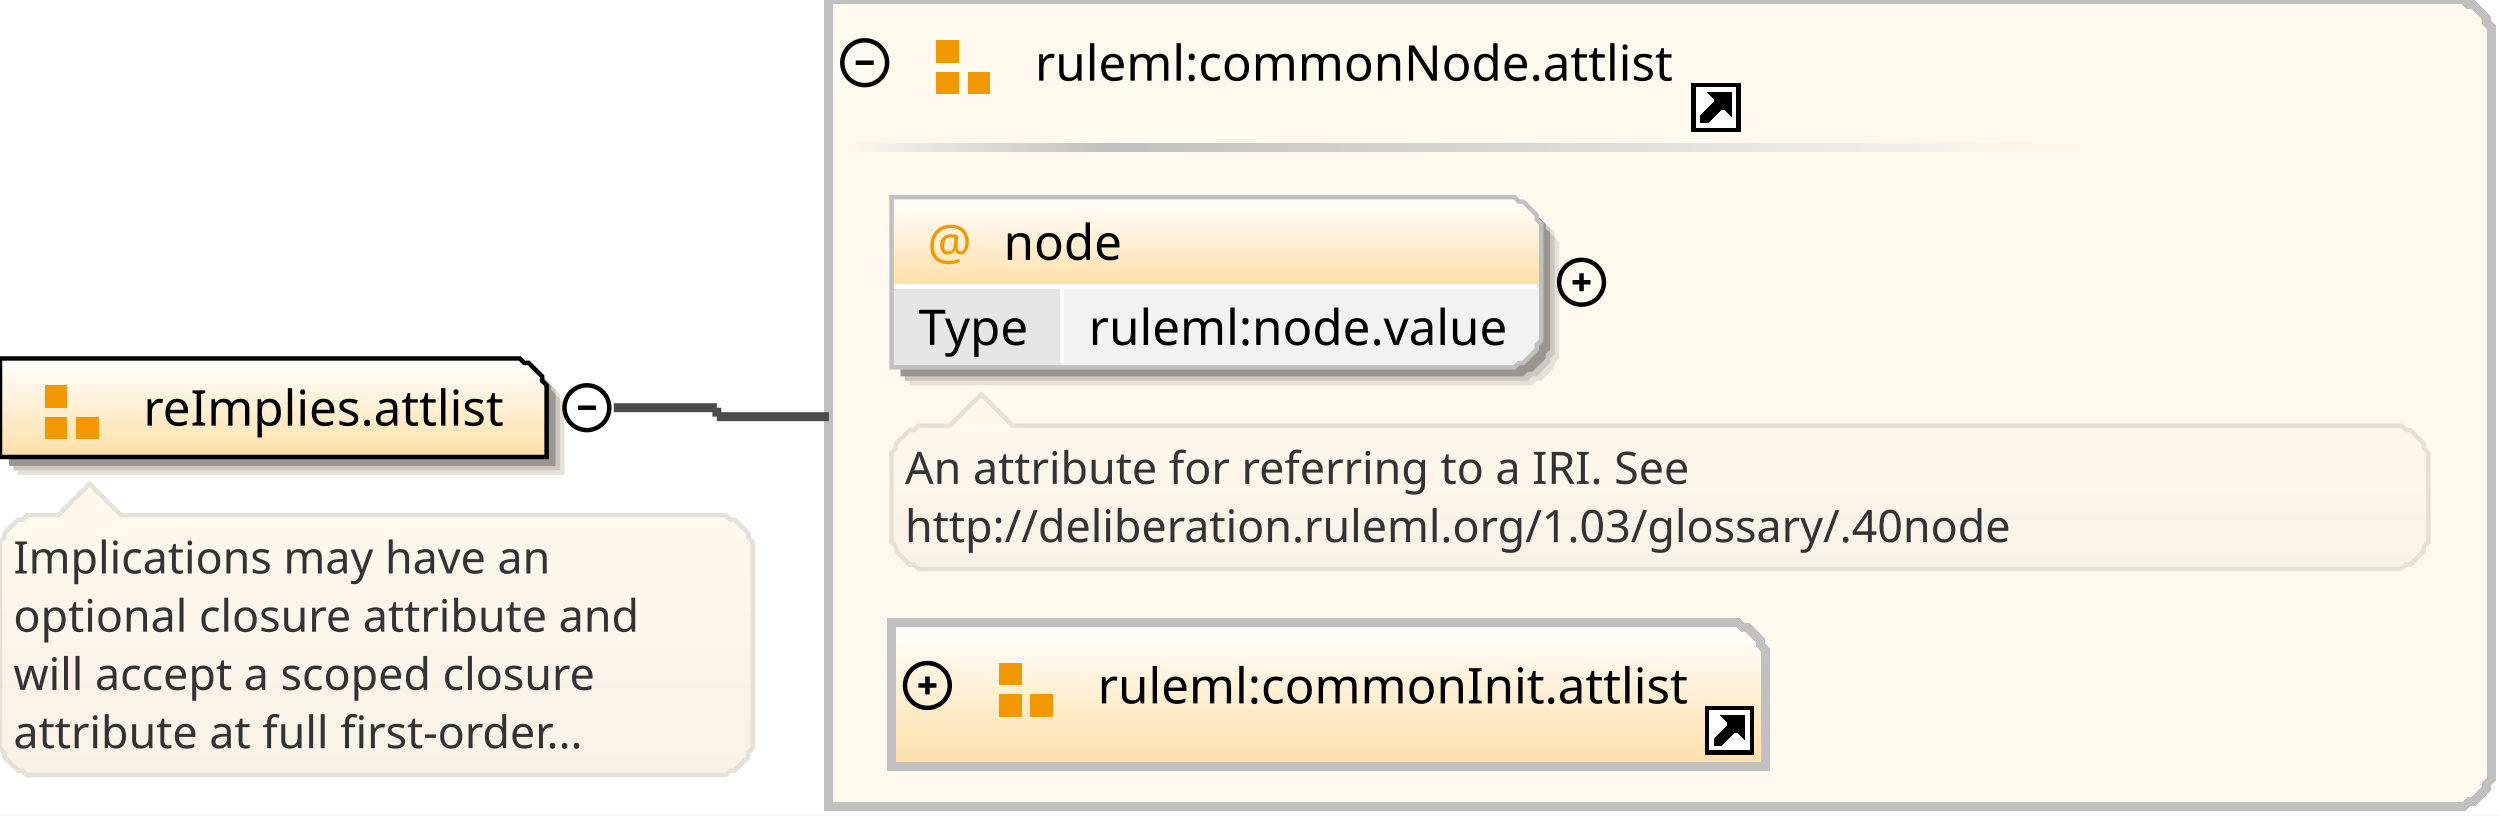
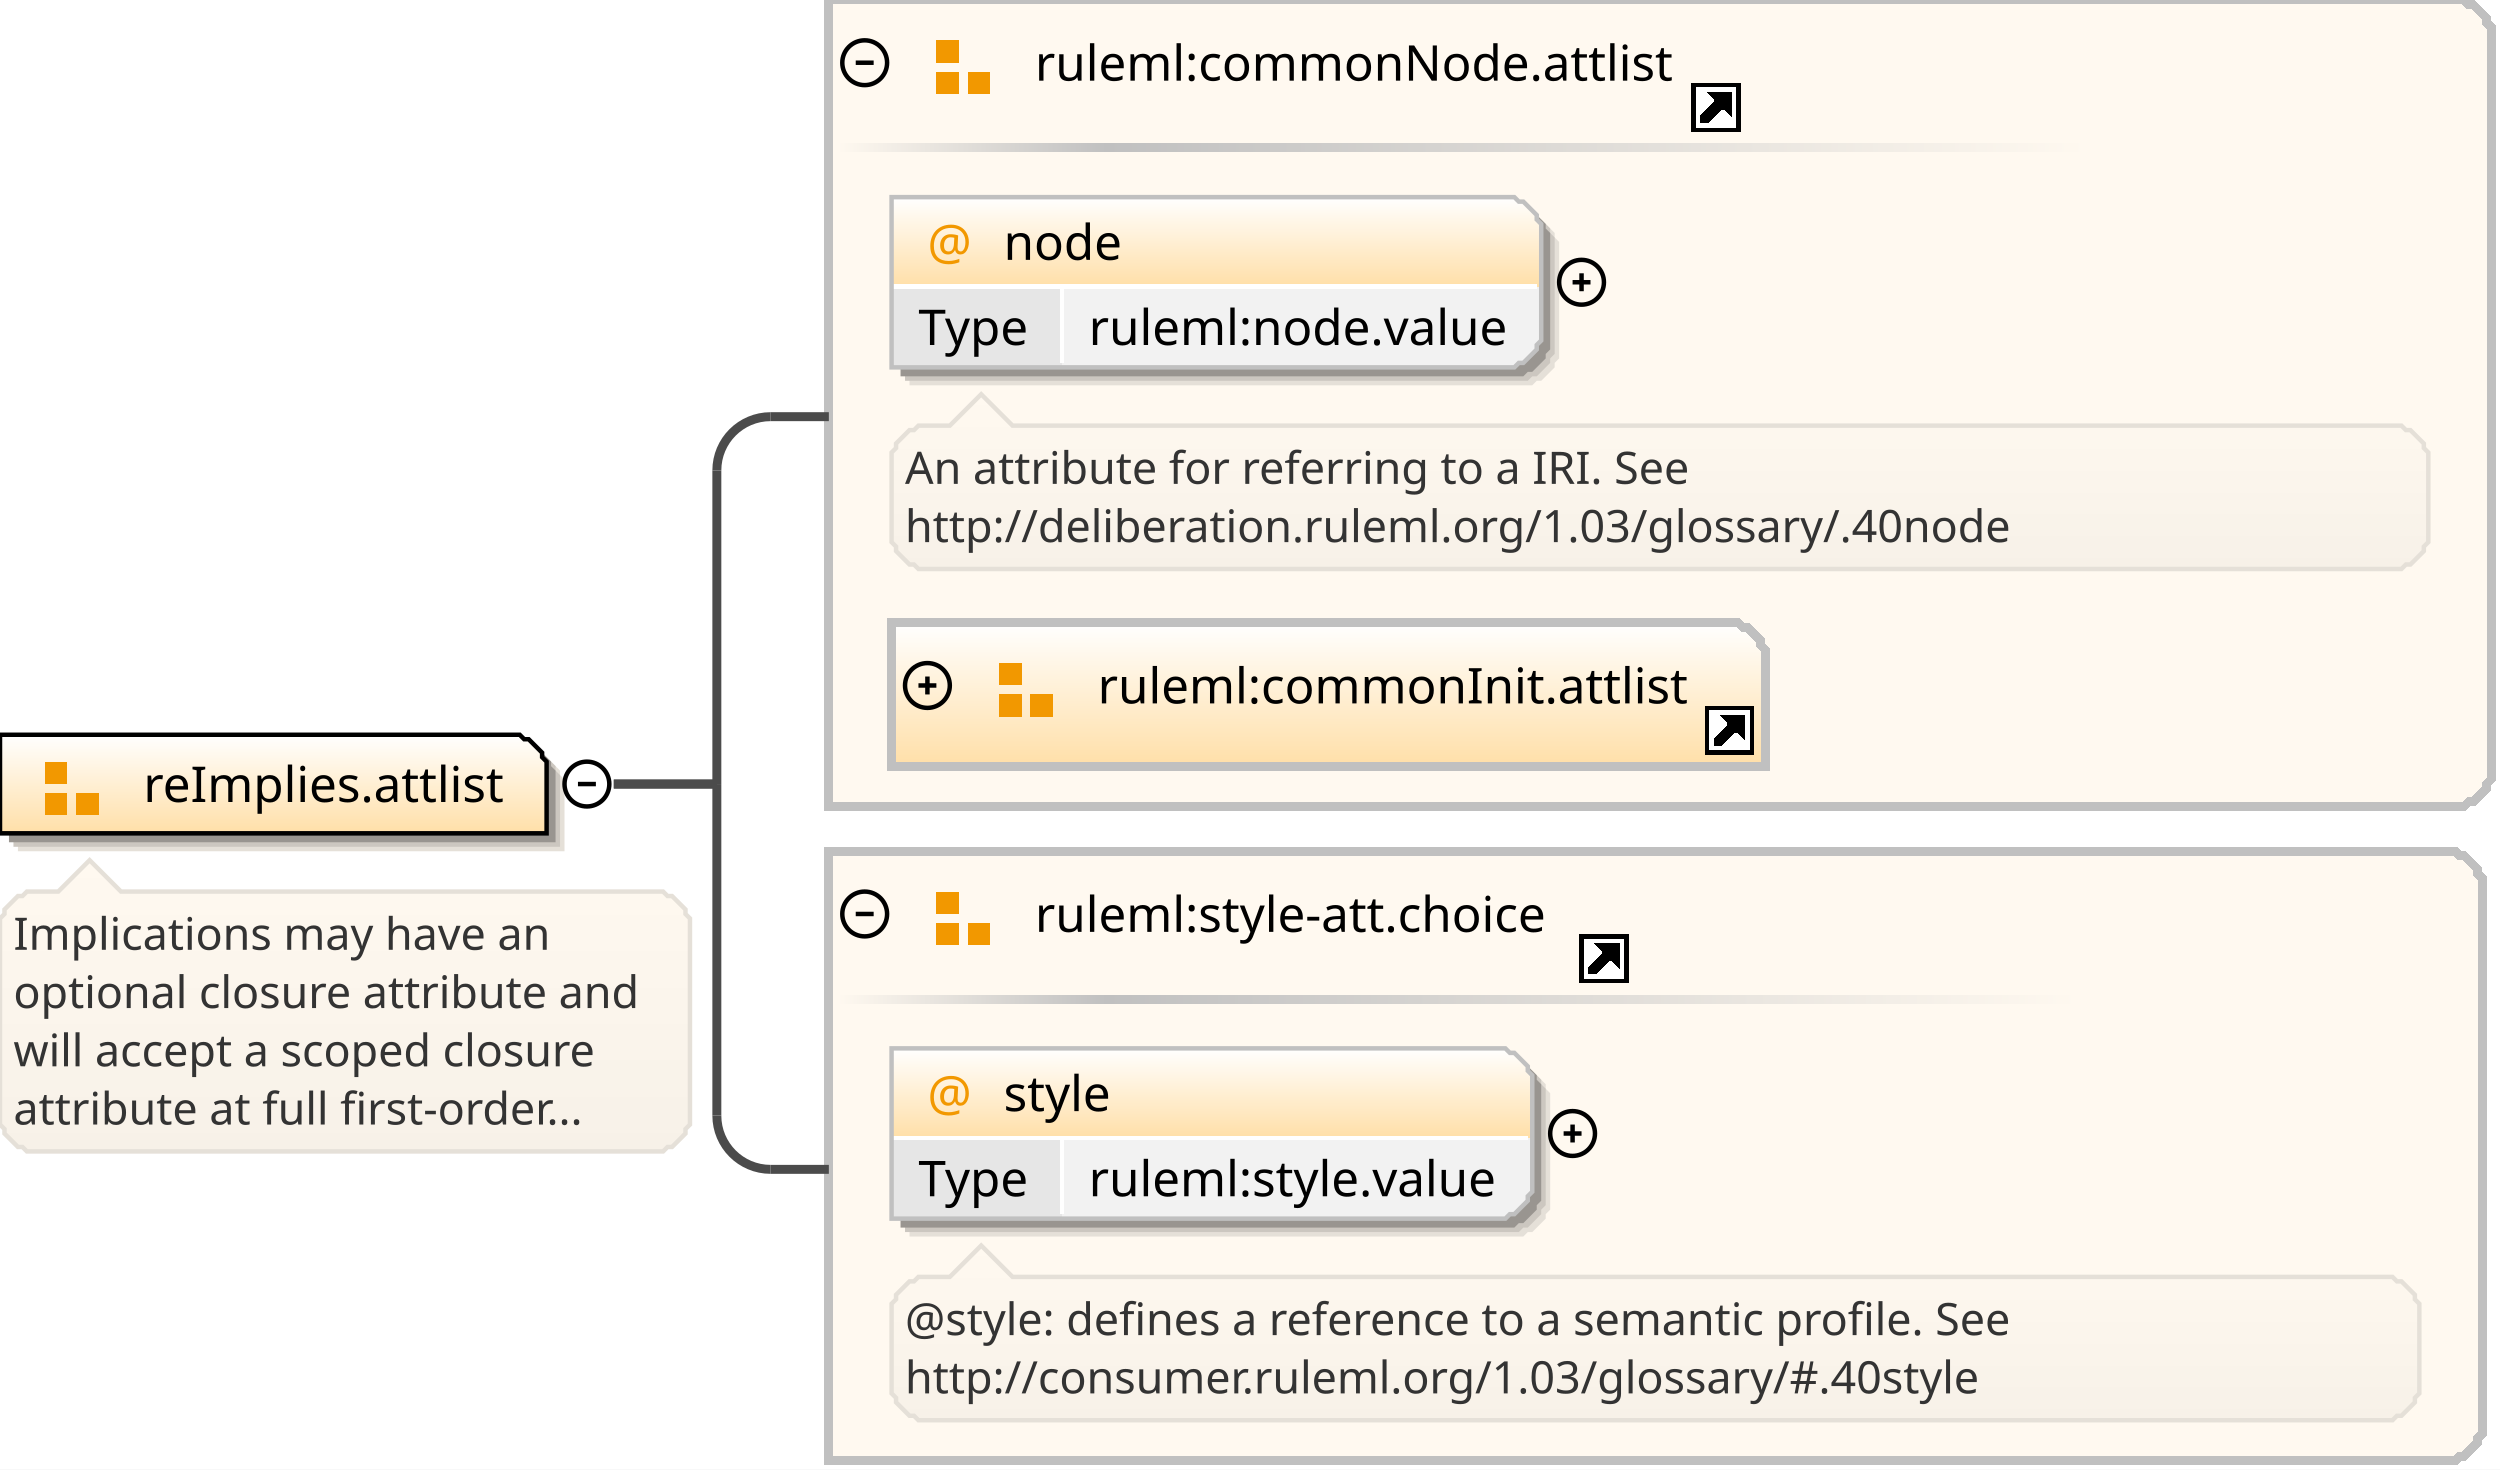
- <svg xmlns="http://www.w3.org/2000/svg" color-interpolation="auto" color-rendering="auto" fill="black" fill-opacity="1" font-family="'Dialog'" font-size="12" font-style="normal" font-weight="normal" height="182" image-rendering="auto" shape-rendering="auto" stroke="black" stroke-dasharray="none" stroke-dashoffset="0" stroke-linecap="square" stroke-linejoin="miter" stroke-miterlimit="10" stroke-opacity="1" stroke-width="1" text-rendering="auto" width="558">
+ <svg xmlns="http://www.w3.org/2000/svg" color-interpolation="auto" color-rendering="auto" fill="black" fill-opacity="1" font-family="'Dialog'" font-size="12" font-style="normal" font-weight="normal" height="328" image-rendering="auto" shape-rendering="auto" stroke="black" stroke-dasharray="none" stroke-dashoffset="0" stroke-linecap="square" stroke-linejoin="miter" stroke-miterlimit="10" stroke-opacity="1" stroke-width="1" text-rendering="auto" width="558">
  <defs id="genericDefs" />
  <g>
    <defs id="defs1">
-       <linearGradient gradientUnits="userSpaceOnUse" id="linearGradient1" spreadMethod="pad" x1="0" x2="0" y1="80" y2="102">
+       <linearGradient gradientUnits="userSpaceOnUse" id="linearGradient1" spreadMethod="pad" x1="0" x2="0" y1="164" y2="186">
        <stop offset="0%" stop-color="white" stop-opacity="1" />
        <stop offset="100%" stop-color="rgb(255,223,168)" stop-opacity="1" />
      </linearGradient>
      <linearGradient gradientUnits="userSpaceOnUse" id="linearGradient2" spreadMethod="pad" x1="247" x2="466" y1="32" y2="32">
        <stop offset="0%" stop-color="silver" stop-opacity="1" />
        <stop offset="100%" stop-color="rgb(255,249,240)" stop-opacity="1" />
      </linearGradient>
      <linearGradient gradientUnits="userSpaceOnUse" id="linearGradient3" spreadMethod="pad" x1="187" x2="247" y1="32" y2="32">
        <stop offset="0%" stop-color="rgb(255,249,240)" stop-opacity="1" />
        <stop offset="100%" stop-color="silver" stop-opacity="1" />
      </linearGradient>
      <linearGradient gradientUnits="userSpaceOnUse" id="linearGradient4" spreadMethod="pad" x1="199" x2="199" y1="44" y2="64">
        <stop offset="0%" stop-color="white" stop-opacity="1" />
        <stop offset="100%" stop-color="rgb(255,223,168)" stop-opacity="1" />
      </linearGradient>
      <linearGradient gradientUnits="userSpaceOnUse" id="linearGradient5" spreadMethod="pad" x1="199" x2="199" y1="88" y2="127">
        <stop offset="0%" stop-color="rgb(255,249,240)" stop-opacity="1" />
        <stop offset="100%" stop-color="rgb(247,241,232)" stop-opacity="1" />
      </linearGradient>
      <linearGradient gradientUnits="userSpaceOnUse" id="linearGradient6" spreadMethod="pad" x1="199" x2="199" y1="139" y2="171">
        <stop offset="0%" stop-color="white" stop-opacity="1" />
        <stop offset="100%" stop-color="rgb(255,223,168)" stop-opacity="1" />
      </linearGradient>
-       <linearGradient gradientUnits="userSpaceOnUse" id="linearGradient7" spreadMethod="pad" x1="0" x2="0" y1="108" y2="173">
+       <linearGradient gradientUnits="userSpaceOnUse" id="linearGradient7" spreadMethod="pad" x1="247" x2="464" y1="222" y2="222">
+         <stop offset="0%" stop-color="silver" stop-opacity="1" />
+         <stop offset="100%" stop-color="rgb(255,249,240)" stop-opacity="1" />
+       </linearGradient>
+       <linearGradient gradientUnits="userSpaceOnUse" id="linearGradient8" spreadMethod="pad" x1="187" x2="247" y1="222" y2="222">
+         <stop offset="0%" stop-color="rgb(255,249,240)" stop-opacity="1" />
+         <stop offset="100%" stop-color="silver" stop-opacity="1" />
+       </linearGradient>
+       <linearGradient gradientUnits="userSpaceOnUse" id="linearGradient9" spreadMethod="pad" x1="199" x2="199" y1="234" y2="254">
+         <stop offset="0%" stop-color="white" stop-opacity="1" />
+         <stop offset="100%" stop-color="rgb(255,223,168)" stop-opacity="1" />
+       </linearGradient>
+       <linearGradient gradientUnits="userSpaceOnUse" id="linearGradient10" spreadMethod="pad" x1="199" x2="199" y1="278" y2="317">
+         <stop offset="0%" stop-color="rgb(255,249,240)" stop-opacity="1" />
+         <stop offset="100%" stop-color="rgb(247,241,232)" stop-opacity="1" />
+       </linearGradient>
+       <linearGradient gradientUnits="userSpaceOnUse" id="linearGradient11" spreadMethod="pad" x1="0" x2="0" y1="192" y2="257">
        <stop offset="0%" stop-color="rgb(255,249,240)" stop-opacity="1" />
        <stop offset="100%" stop-color="rgb(247,241,232)" stop-opacity="1" />
      </linearGradient>
      <clipPath clipPathUnits="userSpaceOnUse" id="clipPath1">
-         <path d="M0 0 L558 0 L558 182 L0 182 L0 0 Z" />
+         <path d="M0 0 L558 0 L558 328 L0 328 L0 0 Z" />
      </clipPath>
    </defs>
    <g fill="white" stroke="white" text-rendering="geometricPrecision">
-       <rect clip-path="url(#clipPath1)" height="182" stroke="none" width="558" x="0" y="0" />
+       <rect clip-path="url(#clipPath1)" height="328" stroke="none" width="558" x="0" y="0" />
    </g>
    <g fill="rgb(229,224,216)" font-family="sans-serif" font-size="11" stroke="rgb(229,224,216)" text-rendering="geometricPrecision">
-       <polygon clip-path="url(#clipPath1)" points=" 4 84 120 84 121 85 122 85 123 86 124 87 125 88 125 89 126 90 126 106 4 106" stroke="none" />
-       <polygon clip-path="url(#clipPath1)" fill="rgb(204,199,192)" points=" 3 83 119 83 120 84 121 84 122 85 123 86 124 87 124 88 125 89 125 105 3 105" stroke="none" />
-       <polygon clip-path="url(#clipPath1)" fill="rgb(153,149,144)" points=" 2 82 118 82 119 83 120 83 121 84 122 85 123 86 123 87 124 88 124 104 2 104" stroke="none" />
-       <polygon clip-path="url(#clipPath1)" fill="url(#linearGradient1)" points=" 0 80 116 80 117 81 118 81 119 82 120 83 121 84 121 85 122 86 122 102 0 102" shape-rendering="crispEdges" stroke="none" />
-       <polygon clip-path="url(#clipPath1)" fill="none" points=" 0 80 116 80 117 81 118 81 119 82 120 83 121 84 121 85 122 86 122 102 0 102" stroke="black" stroke-linecap="butt" />
+       <polygon clip-path="url(#clipPath1)" points=" 4 168 120 168 121 169 122 169 123 170 124 171 125 172 125 173 126 174 126 190 4 190" stroke="none" />
+       <polygon clip-path="url(#clipPath1)" fill="rgb(204,199,192)" points=" 3 167 119 167 120 168 121 168 122 169 123 170 124 171 124 172 125 173 125 189 3 189" stroke="none" />
+       <polygon clip-path="url(#clipPath1)" fill="rgb(153,149,144)" points=" 2 166 118 166 119 167 120 167 121 168 122 169 123 170 123 171 124 172 124 188 2 188" stroke="none" />
+       <polygon clip-path="url(#clipPath1)" fill="url(#linearGradient1)" points=" 0 164 116 164 117 165 118 165 119 166 120 167 121 168 121 169 122 170 122 186 0 186" shape-rendering="crispEdges" stroke="none" />
+       <polygon clip-path="url(#clipPath1)" fill="none" points=" 0 164 116 164 117 165 118 165 119 166 120 167 121 168 121 169 122 170 122 186 0 186" stroke="black" stroke-linecap="butt" />
    </g>
    <g fill="rgb(242,152,0)" font-family="sans-serif" font-size="11" shape-rendering="crispEdges" stroke="rgb(242,152,0)" stroke-linecap="butt" text-rendering="geometricPrecision">
-       <rect clip-path="url(#clipPath1)" height="5" stroke="none" width="5" x="10" y="86" />
-       <rect clip-path="url(#clipPath1)" height="5" stroke="none" width="5" x="10" y="93" />
-       <rect clip-path="url(#clipPath1)" height="5" stroke="none" width="5" x="17" y="93" />
-       <text clip-path="url(#clipPath1)" fill="black" stroke="none" x="32" xml:space="preserve" y="95">reImplies.attlist</text>
-       <circle clip-path="url(#clipPath1)" cx="131" cy="91" fill="none" r="5" shape-rendering="auto" stroke="black" />
-       <line clip-path="url(#clipPath1)" fill="none" shape-rendering="auto" stroke="black" x1="129" x2="133" y1="91" y2="91" />
+       <rect clip-path="url(#clipPath1)" height="5" stroke="none" width="5" x="10" y="170" />
+       <rect clip-path="url(#clipPath1)" height="5" stroke="none" width="5" x="10" y="177" />
+       <rect clip-path="url(#clipPath1)" height="5" stroke="none" width="5" x="17" y="177" />
+       <text clip-path="url(#clipPath1)" fill="black" stroke="none" x="32" xml:space="preserve" y="179">reImplies.attlist</text>
+       <circle clip-path="url(#clipPath1)" cx="131" cy="175" fill="none" r="5" shape-rendering="auto" stroke="black" />
+       <line clip-path="url(#clipPath1)" fill="none" shape-rendering="auto" stroke="black" x1="129" x2="133" y1="175" y2="175" />
      <polygon clip-path="url(#clipPath1)" fill="rgb(255,249,240)" points=" 185 0 550 0 551 1 552 1 553 2 554 3 555 4 555 5 556 6 556 174 555 175 555 176 554 177 553 178 552 179 551 179 550 180 185 180" stroke="none" stroke-width="2" />
      <polygon clip-path="url(#clipPath1)" fill="none" points=" 185 0 550 0 551 1 552 1 553 2 554 3 555 4 555 5 556 6 556 174 555 175 555 176 554 177 553 178 552 179 551 179 550 180 185 180" stroke="silver" stroke-width="2" />
      <rect clip-path="url(#clipPath1)" fill="url(#linearGradient2)" height="2" stroke="none" stroke-width="2" width="219" x="247" y="32" />
      <rect clip-path="url(#clipPath1)" fill="url(#linearGradient3)" height="2" stroke="none" stroke-width="2" width="60" x="187" y="32" />
      <rect clip-path="url(#clipPath1)" height="5" stroke="none" width="5" x="209" y="9" />
      <rect clip-path="url(#clipPath1)" height="5" stroke="none" width="5" x="209" y="16" />
      <rect clip-path="url(#clipPath1)" height="5" stroke="none" width="5" x="216" y="16" />
      <text clip-path="url(#clipPath1)" fill="black" stroke="none" x="231" xml:space="preserve" y="18">ruleml:commonNode.attlist</text>
      <rect clip-path="url(#clipPath1)" fill="white" height="10" stroke="none" width="10" x="378" y="19" />
      <polygon clip-path="url(#clipPath1)" fill="none" points=" 380 27 380 26 383 23 383 22 382 21 386 21 386 25 385 24 384 24 381 27" stroke="black" />
      <polygon clip-path="url(#clipPath1)" fill="black" points=" 380 27 380 26 383 23 383 22 382 21 386 21 386 25 385 24 384 24 381 27" stroke="none" />
      <rect clip-path="url(#clipPath1)" fill="none" height="10" stroke="black" width="10" x="378" y="19" />
      <circle clip-path="url(#clipPath1)" cx="193" cy="14" fill="none" r="5" shape-rendering="auto" stroke="black" />
      <line clip-path="url(#clipPath1)" fill="none" shape-rendering="auto" stroke="black" x1="191" x2="195" y1="14" y2="14" />
      <polygon clip-path="url(#clipPath1)" fill="rgb(229,224,216)" points=" 203 48 342 48 343 49 344 49 345 50 346 51 347 52 347 53 348 54 348 80 347 81 347 82 346 83 345 84 344 85 343 85 342 86 203 86" shape-rendering="auto" stroke="none" />
      <polygon clip-path="url(#clipPath1)" fill="rgb(204,199,192)" points=" 202 47 341 47 342 48 343 48 344 49 345 50 346 51 346 52 347 53 347 79 346 80 346 81 345 82 344 83 343 84 342 84 341 85 202 85" shape-rendering="auto" stroke="none" />
      <polygon clip-path="url(#clipPath1)" fill="rgb(153,149,144)" points=" 201 46 340 46 341 47 342 47 343 48 344 49 345 50 345 51 346 52 346 78 345 79 345 80 344 81 343 82 342 83 341 83 340 84 201 84" shape-rendering="auto" stroke="none" />
      <polygon clip-path="url(#clipPath1)" fill="url(#linearGradient4)" points=" 199 44 338 44 339 45 340 45 341 46 342 47 343 48 343 49 344 50 344 64 343 64 343 64 342 64 341 64 340 64 339 64 338 64 199 64" stroke="none" />
      <polygon clip-path="url(#clipPath1)" fill="rgb(230,230,230)" points=" 199 64 237 64 237 64 237 64 237 64 237 64 237 64 237 64 237 64 237 76 237 77 237 78 237 79 237 80 237 81 237 81 237 82 199 82" stroke="none" />
      <polygon clip-path="url(#clipPath1)" fill="rgb(242,242,242)" points=" 237 64 338 64 339 64 340 64 341 64 342 64 343 64 343 64 344 64 344 76 343 77 343 78 342 79 341 80 340 81 339 81 338 82 237 82" stroke="none" />
      <line clip-path="url(#clipPath1)" fill="none" stroke="white" x1="199" x2="343" y1="64" y2="64" />
      <text clip-path="url(#clipPath1)" fill="black" stroke="none" x="205" xml:space="preserve" y="77">Type</text>
      <text clip-path="url(#clipPath1)" fill="black" stroke="none" x="243" xml:space="preserve" y="77">ruleml:node.value</text>
      <line clip-path="url(#clipPath1)" fill="none" stroke="white" x1="237" x2="237" y1="64" y2="81" />
      <polygon clip-path="url(#clipPath1)" fill="none" points=" 199 44 338 44 339 45 340 45 341 46 342 47 343 48 343 49 344 50 344 76 343 77 343 78 342 79 341 80 340 81 339 81 338 82 199 82" shape-rendering="auto" stroke="silver" />
      <text clip-path="url(#clipPath1)" stroke="none" x="207" xml:space="preserve" y="58">@</text>
      <text clip-path="url(#clipPath1)" fill="black" stroke="none" x="224" xml:space="preserve" y="58">node</text>
      <circle clip-path="url(#clipPath1)" cx="353" cy="63" fill="none" r="5" shape-rendering="auto" stroke="black" />
      <line clip-path="url(#clipPath1)" fill="none" shape-rendering="auto" stroke="black" x1="351" x2="355" y1="63" y2="63" />
      <line clip-path="url(#clipPath1)" fill="none" shape-rendering="auto" stroke="black" x1="353" x2="353" y1="61" y2="65" />
      <polygon clip-path="url(#clipPath1)" fill="url(#linearGradient5)" points=" 199 101 200 100 200 99 201 98 202 97 203 96 204 96 205 95 212 95 219 88 226 95 536 95 537 96 538 96 539 97 540 98 541 99 541 100 542 101 542 121 541 122 541 123 540 124 539 125 538 126 537 126 536 127 205 127 204 126 203 126 202 125 201 124 200 123 200 122 199 121" stroke="none" />
      <polygon clip-path="url(#clipPath1)" fill="none" points=" 199 101 200 100 200 99 201 98 202 97 203 96 204 96 205 95 212 95 219 88 226 95 536 95 537 96 538 96 539 97 540 98 541 99 541 100 542 101 542 121 541 122 541 123 540 124 539 125 538 126 537 126 536 127 205 127 204 126 203 126 202 125 201 124 200 123 200 122 199 121" shape-rendering="auto" stroke="rgb(229,224,216)" />
      <text clip-path="url(#clipPath1)" fill="rgb(51,51,51)" font-size="10" stroke="none" x="202" xml:space="preserve" y="108">An attribute for referring to a IRI. See </text>
      <text clip-path="url(#clipPath1)" fill="rgb(51,51,51)" font-size="10" stroke="none" x="202" xml:space="preserve" y="121">http://deliberation.ruleml.org/1.03/glossary/.40node</text>
      <polygon clip-path="url(#clipPath1)" fill="url(#linearGradient6)" points=" 199 139 388 139 389 140 390 140 391 141 392 142 393 143 393 144 394 145 394 171 199 171" stroke="none" stroke-width="2" />
      <polygon clip-path="url(#clipPath1)" fill="none" points=" 199 139 388 139 389 140 390 140 391 141 392 142 393 143 393 144 394 145 394 171 199 171" stroke="silver" stroke-width="2" />
      <rect clip-path="url(#clipPath1)" height="5" stroke="none" width="5" x="223" y="148" />
      <rect clip-path="url(#clipPath1)" height="5" stroke="none" width="5" x="223" y="155" />
      <rect clip-path="url(#clipPath1)" height="5" stroke="none" width="5" x="230" y="155" />
      <text clip-path="url(#clipPath1)" fill="black" stroke="none" x="245" xml:space="preserve" y="157">ruleml:commonInit.attlist</text>
      <rect clip-path="url(#clipPath1)" fill="white" height="10" stroke="none" width="10" x="381" y="158" />
      <polygon clip-path="url(#clipPath1)" fill="none" points=" 383 166 383 165 386 162 386 161 385 160 389 160 389 164 388 163 387 163 384 166" stroke="black" />
      <polygon clip-path="url(#clipPath1)" fill="black" points=" 383 166 383 165 386 162 386 161 385 160 389 160 389 164 388 163 387 163 384 166" stroke="none" />
      <rect clip-path="url(#clipPath1)" fill="none" height="10" stroke="black" width="10" x="381" y="158" />
      <circle clip-path="url(#clipPath1)" cx="207" cy="153" fill="none" r="5" shape-rendering="auto" stroke="black" />
      <line clip-path="url(#clipPath1)" fill="none" shape-rendering="auto" stroke="black" x1="205" x2="209" y1="153" y2="153" />
      <line clip-path="url(#clipPath1)" fill="none" shape-rendering="auto" stroke="black" x1="207" x2="207" y1="151" y2="155" />
    </g>
    <g fill="rgb(75,75,75)" font-family="sans-serif" font-size="11" stroke="rgb(75,75,75)" stroke-linecap="butt" stroke-width="2" text-rendering="geometricPrecision">
-       <line clip-path="url(#clipPath1)" fill="none" x1="137" x2="160" y1="91" y2="91" />
-       <line clip-path="url(#clipPath1)" fill="none" x1="160" x2="160" y1="91" y2="93" />
-       <line clip-path="url(#clipPath1)" fill="none" x1="160" x2="185" y1="93" y2="93" />
+       <line clip-path="url(#clipPath1)" fill="none" x1="137" x2="160" y1="175" y2="175" />
+       <line clip-path="url(#clipPath1)" fill="none" x1="160" x2="160" y1="105" y2="175" />
+       <line clip-path="url(#clipPath1)" fill="none" x1="172" x2="185" y1="93" y2="93" />
+       <path clip-path="url(#clipPath1)" d="M160 105 A12 12 0 0 1 172 93" fill="none" />
+       <polygon clip-path="url(#clipPath1)" fill="rgb(255,249,240)" points=" 185 190 548 190 549 191 550 191 551 192 552 193 553 194 553 195 554 196 554 320 553 321 553 322 552 323 551 324 550 325 549 325 548 326 185 326" shape-rendering="crispEdges" stroke="none" />
+       <polygon clip-path="url(#clipPath1)" fill="none" points=" 185 190 548 190 549 191 550 191 551 192 552 193 553 194 553 195 554 196 554 320 553 321 553 322 552 323 551 324 550 325 549 325 548 326 185 326" shape-rendering="crispEdges" stroke="silver" />
+       <rect clip-path="url(#clipPath1)" fill="url(#linearGradient7)" height="2" shape-rendering="crispEdges" stroke="none" width="217" x="247" y="222" />
+       <rect clip-path="url(#clipPath1)" fill="url(#linearGradient8)" height="2" shape-rendering="crispEdges" stroke="none" width="60" x="187" y="222" />
    </g>
-     <g fill="url(#linearGradient7)" font-family="sans-serif" font-size="11" shape-rendering="crispEdges" stroke="url(#linearGradient7)" stroke-linecap="butt" text-rendering="geometricPrecision">
-       <polygon clip-path="url(#clipPath1)" points=" 0 121 1 120 1 119 2 118 3 117 4 116 5 116 6 115 13 115 20 108 27 115 162 115 163 116 164 116 165 117 166 118 167 119 167 120 168 121 168 167 167 168 167 169 166 170 165 171 164 172 163 172 162 173 6 173 5 172 4 172 3 171 2 170 1 169 1 168 0 167" stroke="none" />
-       <polygon clip-path="url(#clipPath1)" fill="none" points=" 0 121 1 120 1 119 2 118 3 117 4 116 5 116 6 115 13 115 20 108 27 115 162 115 163 116 164 116 165 117 166 118 167 119 167 120 168 121 168 167 167 168 167 169 166 170 165 171 164 172 163 172 162 173 6 173 5 172 4 172 3 171 2 170 1 169 1 168 0 167" shape-rendering="auto" stroke="rgb(229,224,216)" />
-       <text clip-path="url(#clipPath1)" fill="rgb(51,51,51)" font-size="10" stroke="none" x="3" xml:space="preserve" y="128">Implications may have an </text>
-       <text clip-path="url(#clipPath1)" fill="rgb(51,51,51)" font-size="10" stroke="none" x="3" xml:space="preserve" y="141">optional closure attribute and </text>
-       <text clip-path="url(#clipPath1)" fill="rgb(51,51,51)" font-size="10" stroke="none" x="3" xml:space="preserve" y="154">will accept a scoped closure </text>
-       <text clip-path="url(#clipPath1)" fill="rgb(51,51,51)" font-size="10" stroke="none" x="3" xml:space="preserve" y="167">attribute at full first-order...</text>
+     <g fill="rgb(242,152,0)" font-family="sans-serif" font-size="11" shape-rendering="crispEdges" stroke="rgb(242,152,0)" stroke-linecap="butt" text-rendering="geometricPrecision">
+       <rect clip-path="url(#clipPath1)" height="5" stroke="none" width="5" x="209" y="199" />
+       <rect clip-path="url(#clipPath1)" height="5" stroke="none" width="5" x="209" y="206" />
+       <rect clip-path="url(#clipPath1)" height="5" stroke="none" width="5" x="216" y="206" />
+       <text clip-path="url(#clipPath1)" fill="black" stroke="none" x="231" xml:space="preserve" y="208">ruleml:style-att.choice</text>
+       <rect clip-path="url(#clipPath1)" fill="white" height="10" stroke="none" width="10" x="353" y="209" />
+       <polygon clip-path="url(#clipPath1)" fill="none" points=" 355 217 355 216 358 213 358 212 357 211 361 211 361 215 360 214 359 214 356 217" stroke="black" />
+       <polygon clip-path="url(#clipPath1)" fill="black" points=" 355 217 355 216 358 213 358 212 357 211 361 211 361 215 360 214 359 214 356 217" stroke="none" />
+       <rect clip-path="url(#clipPath1)" fill="none" height="10" stroke="black" width="10" x="353" y="209" />
+       <circle clip-path="url(#clipPath1)" cx="193" cy="204" fill="none" r="5" shape-rendering="auto" stroke="black" />
+       <line clip-path="url(#clipPath1)" fill="none" shape-rendering="auto" stroke="black" x1="191" x2="195" y1="204" y2="204" />
+       <polygon clip-path="url(#clipPath1)" fill="rgb(229,224,216)" points=" 203 238 340 238 341 239 342 239 343 240 344 241 345 242 345 243 346 244 346 270 345 271 345 272 344 273 343 274 342 275 341 275 340 276 203 276" shape-rendering="auto" stroke="none" />
+       <polygon clip-path="url(#clipPath1)" fill="rgb(204,199,192)" points=" 202 237 339 237 340 238 341 238 342 239 343 240 344 241 344 242 345 243 345 269 344 270 344 271 343 272 342 273 341 274 340 274 339 275 202 275" shape-rendering="auto" stroke="none" />
+       <polygon clip-path="url(#clipPath1)" fill="rgb(153,149,144)" points=" 201 236 338 236 339 237 340 237 341 238 342 239 343 240 343 241 344 242 344 268 343 269 343 270 342 271 341 272 340 273 339 273 338 274 201 274" shape-rendering="auto" stroke="none" />
+       <polygon clip-path="url(#clipPath1)" fill="url(#linearGradient9)" points=" 199 234 336 234 337 235 338 235 339 236 340 237 341 238 341 239 342 240 342 254 341 254 341 254 340 254 339 254 338 254 337 254 336 254 199 254" stroke="none" />
+       <polygon clip-path="url(#clipPath1)" fill="rgb(230,230,230)" points=" 199 254 237 254 237 254 237 254 237 254 237 254 237 254 237 254 237 254 237 266 237 267 237 268 237 269 237 270 237 271 237 271 237 272 199 272" stroke="none" />
+       <polygon clip-path="url(#clipPath1)" fill="rgb(242,242,242)" points=" 237 254 336 254 337 254 338 254 339 254 340 254 341 254 341 254 342 254 342 266 341 267 341 268 340 269 339 270 338 271 337 271 336 272 237 272" stroke="none" />
+       <line clip-path="url(#clipPath1)" fill="none" stroke="white" x1="199" x2="341" y1="254" y2="254" />
+       <text clip-path="url(#clipPath1)" fill="black" stroke="none" x="205" xml:space="preserve" y="267">Type</text>
+       <text clip-path="url(#clipPath1)" fill="black" stroke="none" x="243" xml:space="preserve" y="267">ruleml:style.value</text>
+       <line clip-path="url(#clipPath1)" fill="none" stroke="white" x1="237" x2="237" y1="254" y2="271" />
+       <polygon clip-path="url(#clipPath1)" fill="none" points=" 199 234 336 234 337 235 338 235 339 236 340 237 341 238 341 239 342 240 342 266 341 267 341 268 340 269 339 270 338 271 337 271 336 272 199 272" shape-rendering="auto" stroke="silver" />
+       <text clip-path="url(#clipPath1)" stroke="none" x="207" xml:space="preserve" y="248">@</text>
+       <text clip-path="url(#clipPath1)" fill="black" stroke="none" x="224" xml:space="preserve" y="248">style</text>
+       <circle clip-path="url(#clipPath1)" cx="351" cy="253" fill="none" r="5" shape-rendering="auto" stroke="black" />
+       <line clip-path="url(#clipPath1)" fill="none" shape-rendering="auto" stroke="black" x1="349" x2="353" y1="253" y2="253" />
+       <line clip-path="url(#clipPath1)" fill="none" shape-rendering="auto" stroke="black" x1="351" x2="351" y1="251" y2="255" />
+       <polygon clip-path="url(#clipPath1)" fill="url(#linearGradient10)" points=" 199 291 200 290 200 289 201 288 202 287 203 286 204 286 205 285 212 285 219 278 226 285 534 285 535 286 536 286 537 287 538 288 539 289 539 290 540 291 540 311 539 312 539 313 538 314 537 315 536 316 535 316 534 317 205 317 204 316 203 316 202 315 201 314 200 313 200 312 199 311" stroke="none" />
+       <polygon clip-path="url(#clipPath1)" fill="none" points=" 199 291 200 290 200 289 201 288 202 287 203 286 204 286 205 285 212 285 219 278 226 285 534 285 535 286 536 286 537 287 538 288 539 289 539 290 540 291 540 311 539 312 539 313 538 314 537 315 536 316 535 316 534 317 205 317 204 316 203 316 202 315 201 314 200 313 200 312 199 311" shape-rendering="auto" stroke="rgb(229,224,216)" />
+       <text clip-path="url(#clipPath1)" fill="rgb(51,51,51)" font-size="10" stroke="none" x="202" xml:space="preserve" y="298">@style: defines a reference to a semantic profile. See </text>
+       <text clip-path="url(#clipPath1)" fill="rgb(51,51,51)" font-size="10" stroke="none" x="202" xml:space="preserve" y="311">http://consumer.ruleml.org/1.03/glossary/#.40style</text>
+     </g>
+     <g fill="rgb(75,75,75)" font-family="sans-serif" font-size="11" stroke="rgb(75,75,75)" stroke-linecap="butt" stroke-width="2" text-rendering="geometricPrecision">
+       <line clip-path="url(#clipPath1)" fill="none" x1="137" x2="160" y1="175" y2="175" />
+       <line clip-path="url(#clipPath1)" fill="none" x1="160" x2="160" y1="175" y2="249" />
+       <line clip-path="url(#clipPath1)" fill="none" x1="172" x2="185" y1="261" y2="261" />
+       <path clip-path="url(#clipPath1)" d="M160 249 A12 12 0 0 0 172 261" fill="none" />
+     </g>
+     <g fill="url(#linearGradient11)" font-family="sans-serif" font-size="11" shape-rendering="crispEdges" stroke="url(#linearGradient11)" stroke-linecap="butt" text-rendering="geometricPrecision">
+       <polygon clip-path="url(#clipPath1)" points=" 0 205 1 204 1 203 2 202 3 201 4 200 5 200 6 199 13 199 20 192 27 199 148 199 149 200 150 200 151 201 152 202 153 203 153 204 154 205 154 251 153 252 153 253 152 254 151 255 150 256 149 256 148 257 6 257 5 256 4 256 3 255 2 254 1 253 1 252 0 251" stroke="none" />
+       <polygon clip-path="url(#clipPath1)" fill="none" points=" 0 205 1 204 1 203 2 202 3 201 4 200 5 200 6 199 13 199 20 192 27 199 148 199 149 200 150 200 151 201 152 202 153 203 153 204 154 205 154 251 153 252 153 253 152 254 151 255 150 256 149 256 148 257 6 257 5 256 4 256 3 255 2 254 1 253 1 252 0 251" shape-rendering="auto" stroke="rgb(229,224,216)" />
+       <text clip-path="url(#clipPath1)" fill="rgb(51,51,51)" font-size="10" stroke="none" x="3" xml:space="preserve" y="212">Implications may have an </text>
+       <text clip-path="url(#clipPath1)" fill="rgb(51,51,51)" font-size="10" stroke="none" x="3" xml:space="preserve" y="225">optional closure attribute and </text>
+       <text clip-path="url(#clipPath1)" fill="rgb(51,51,51)" font-size="10" stroke="none" x="3" xml:space="preserve" y="238">will accept a scoped closure </text>
+       <text clip-path="url(#clipPath1)" fill="rgb(51,51,51)" font-size="10" stroke="none" x="3" xml:space="preserve" y="251">attribute at full first-order...</text>
    </g>
  </g>
</svg>
